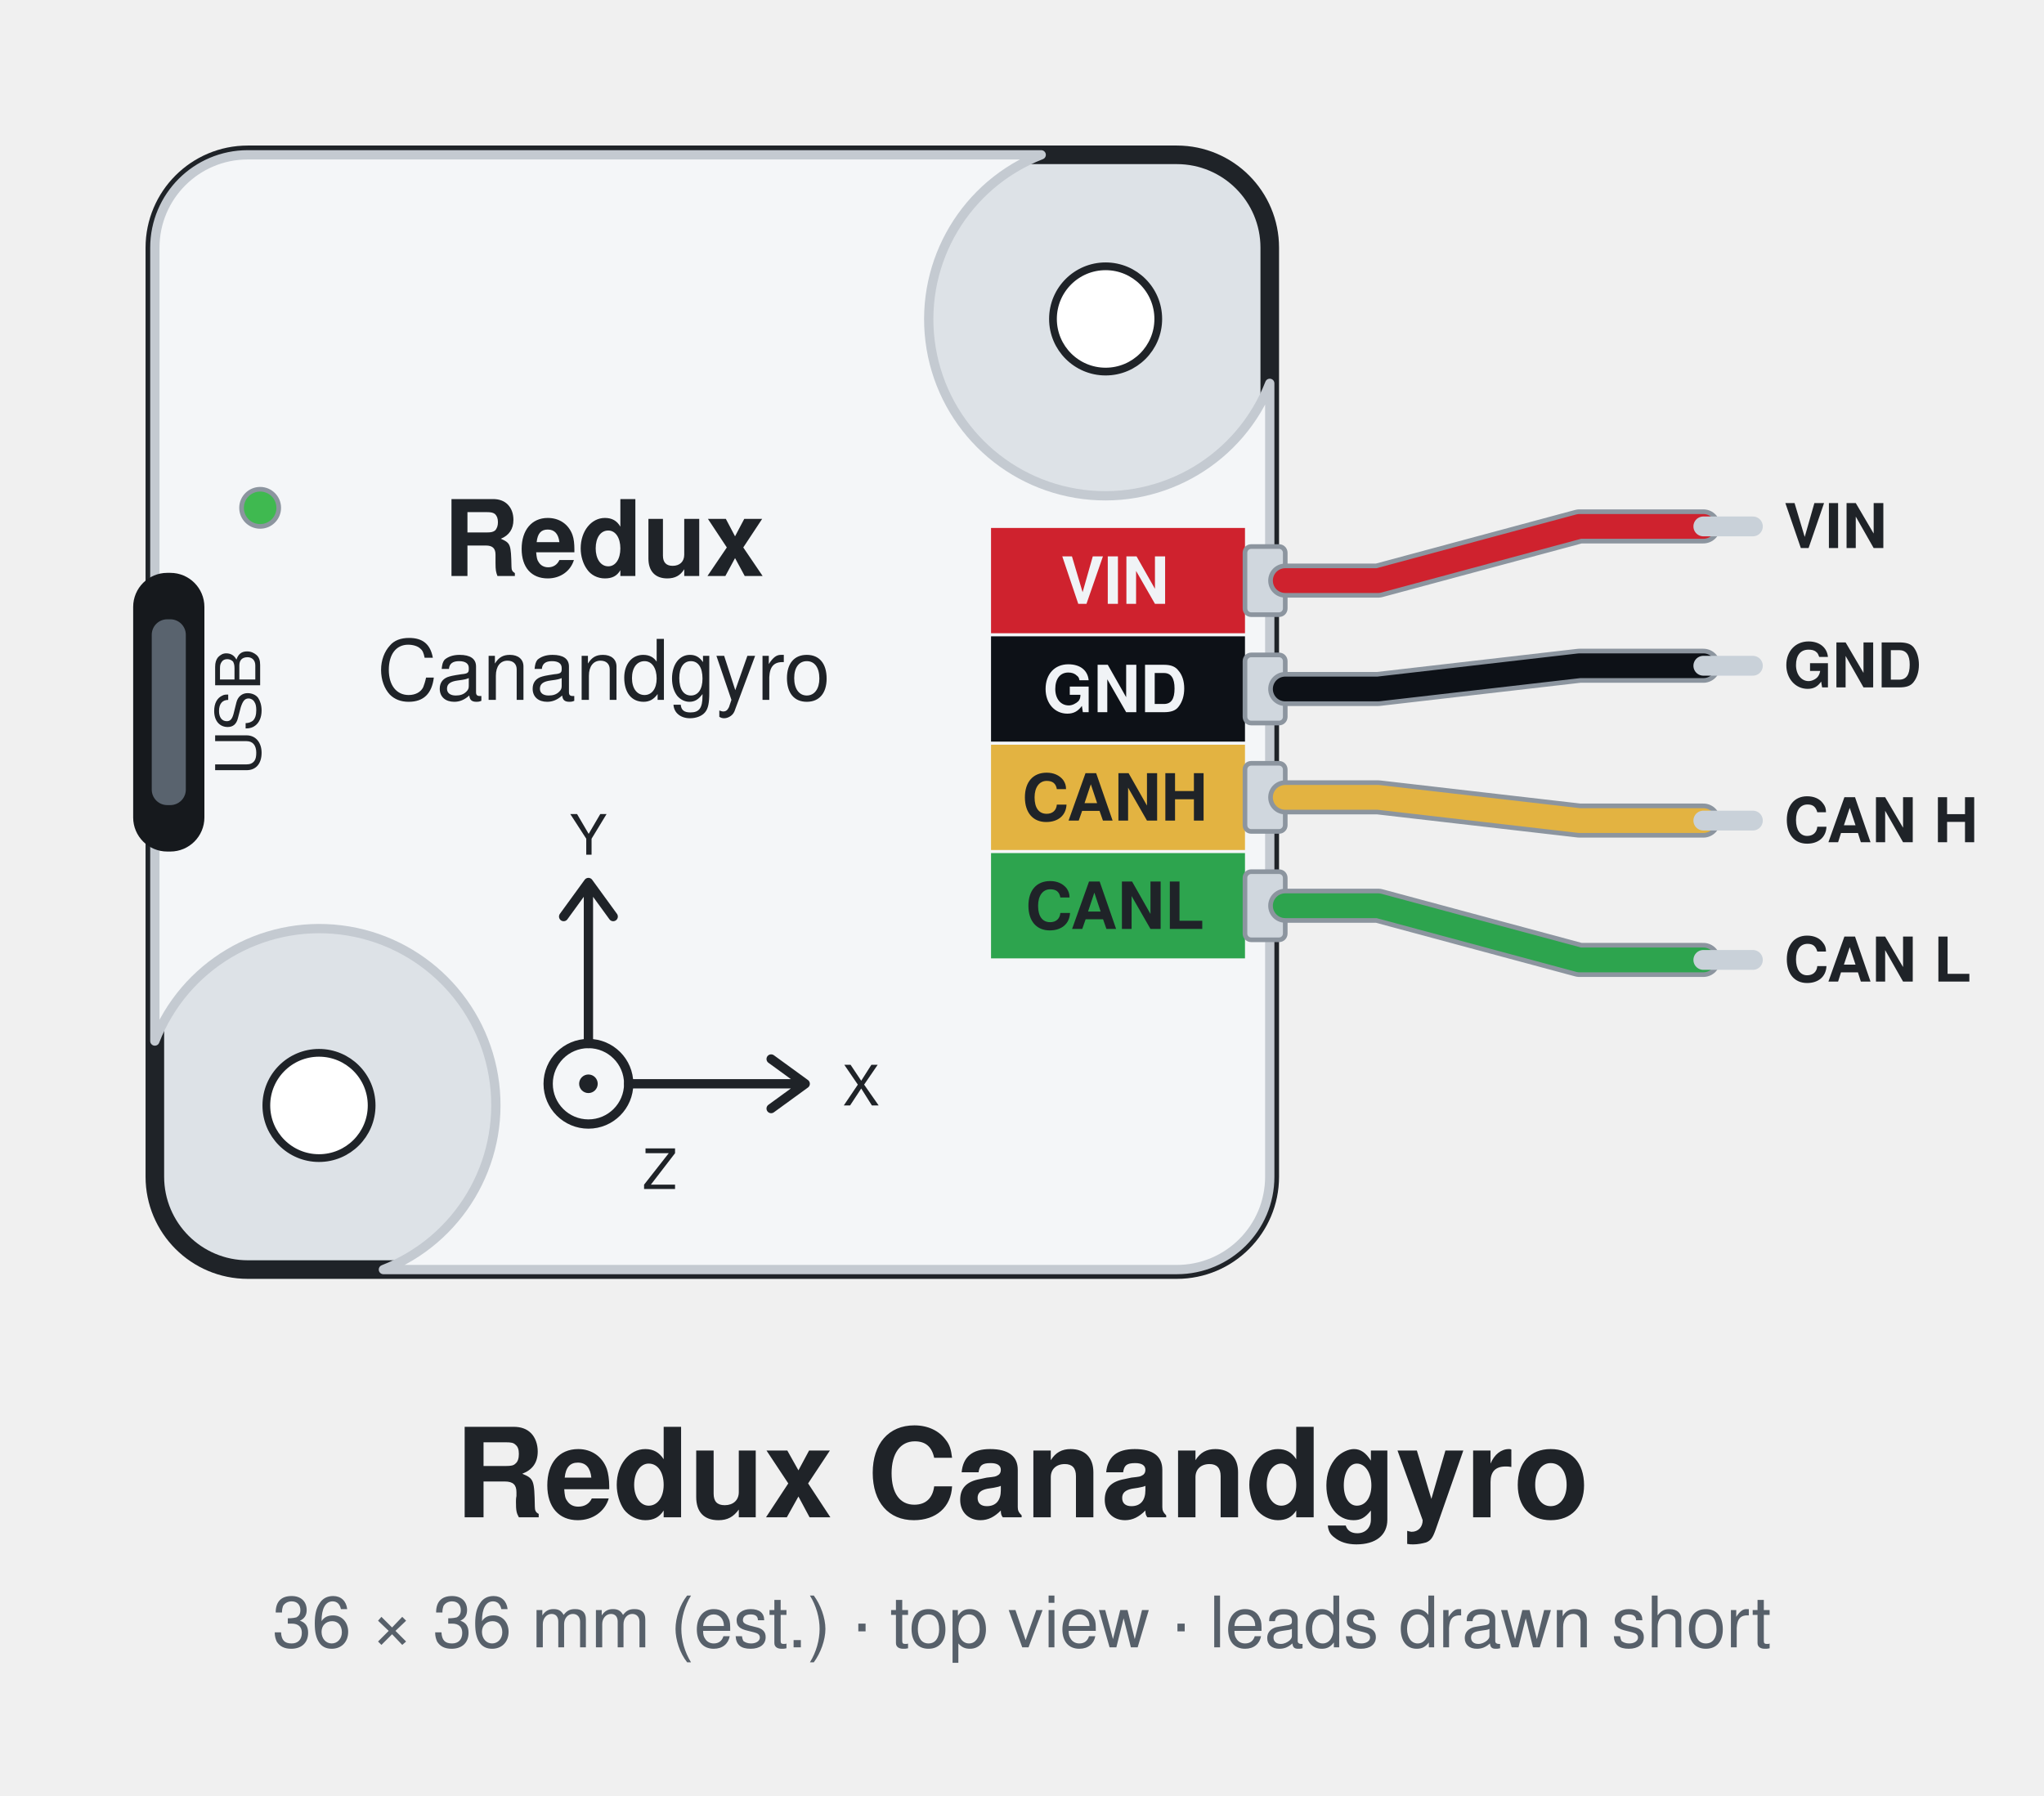
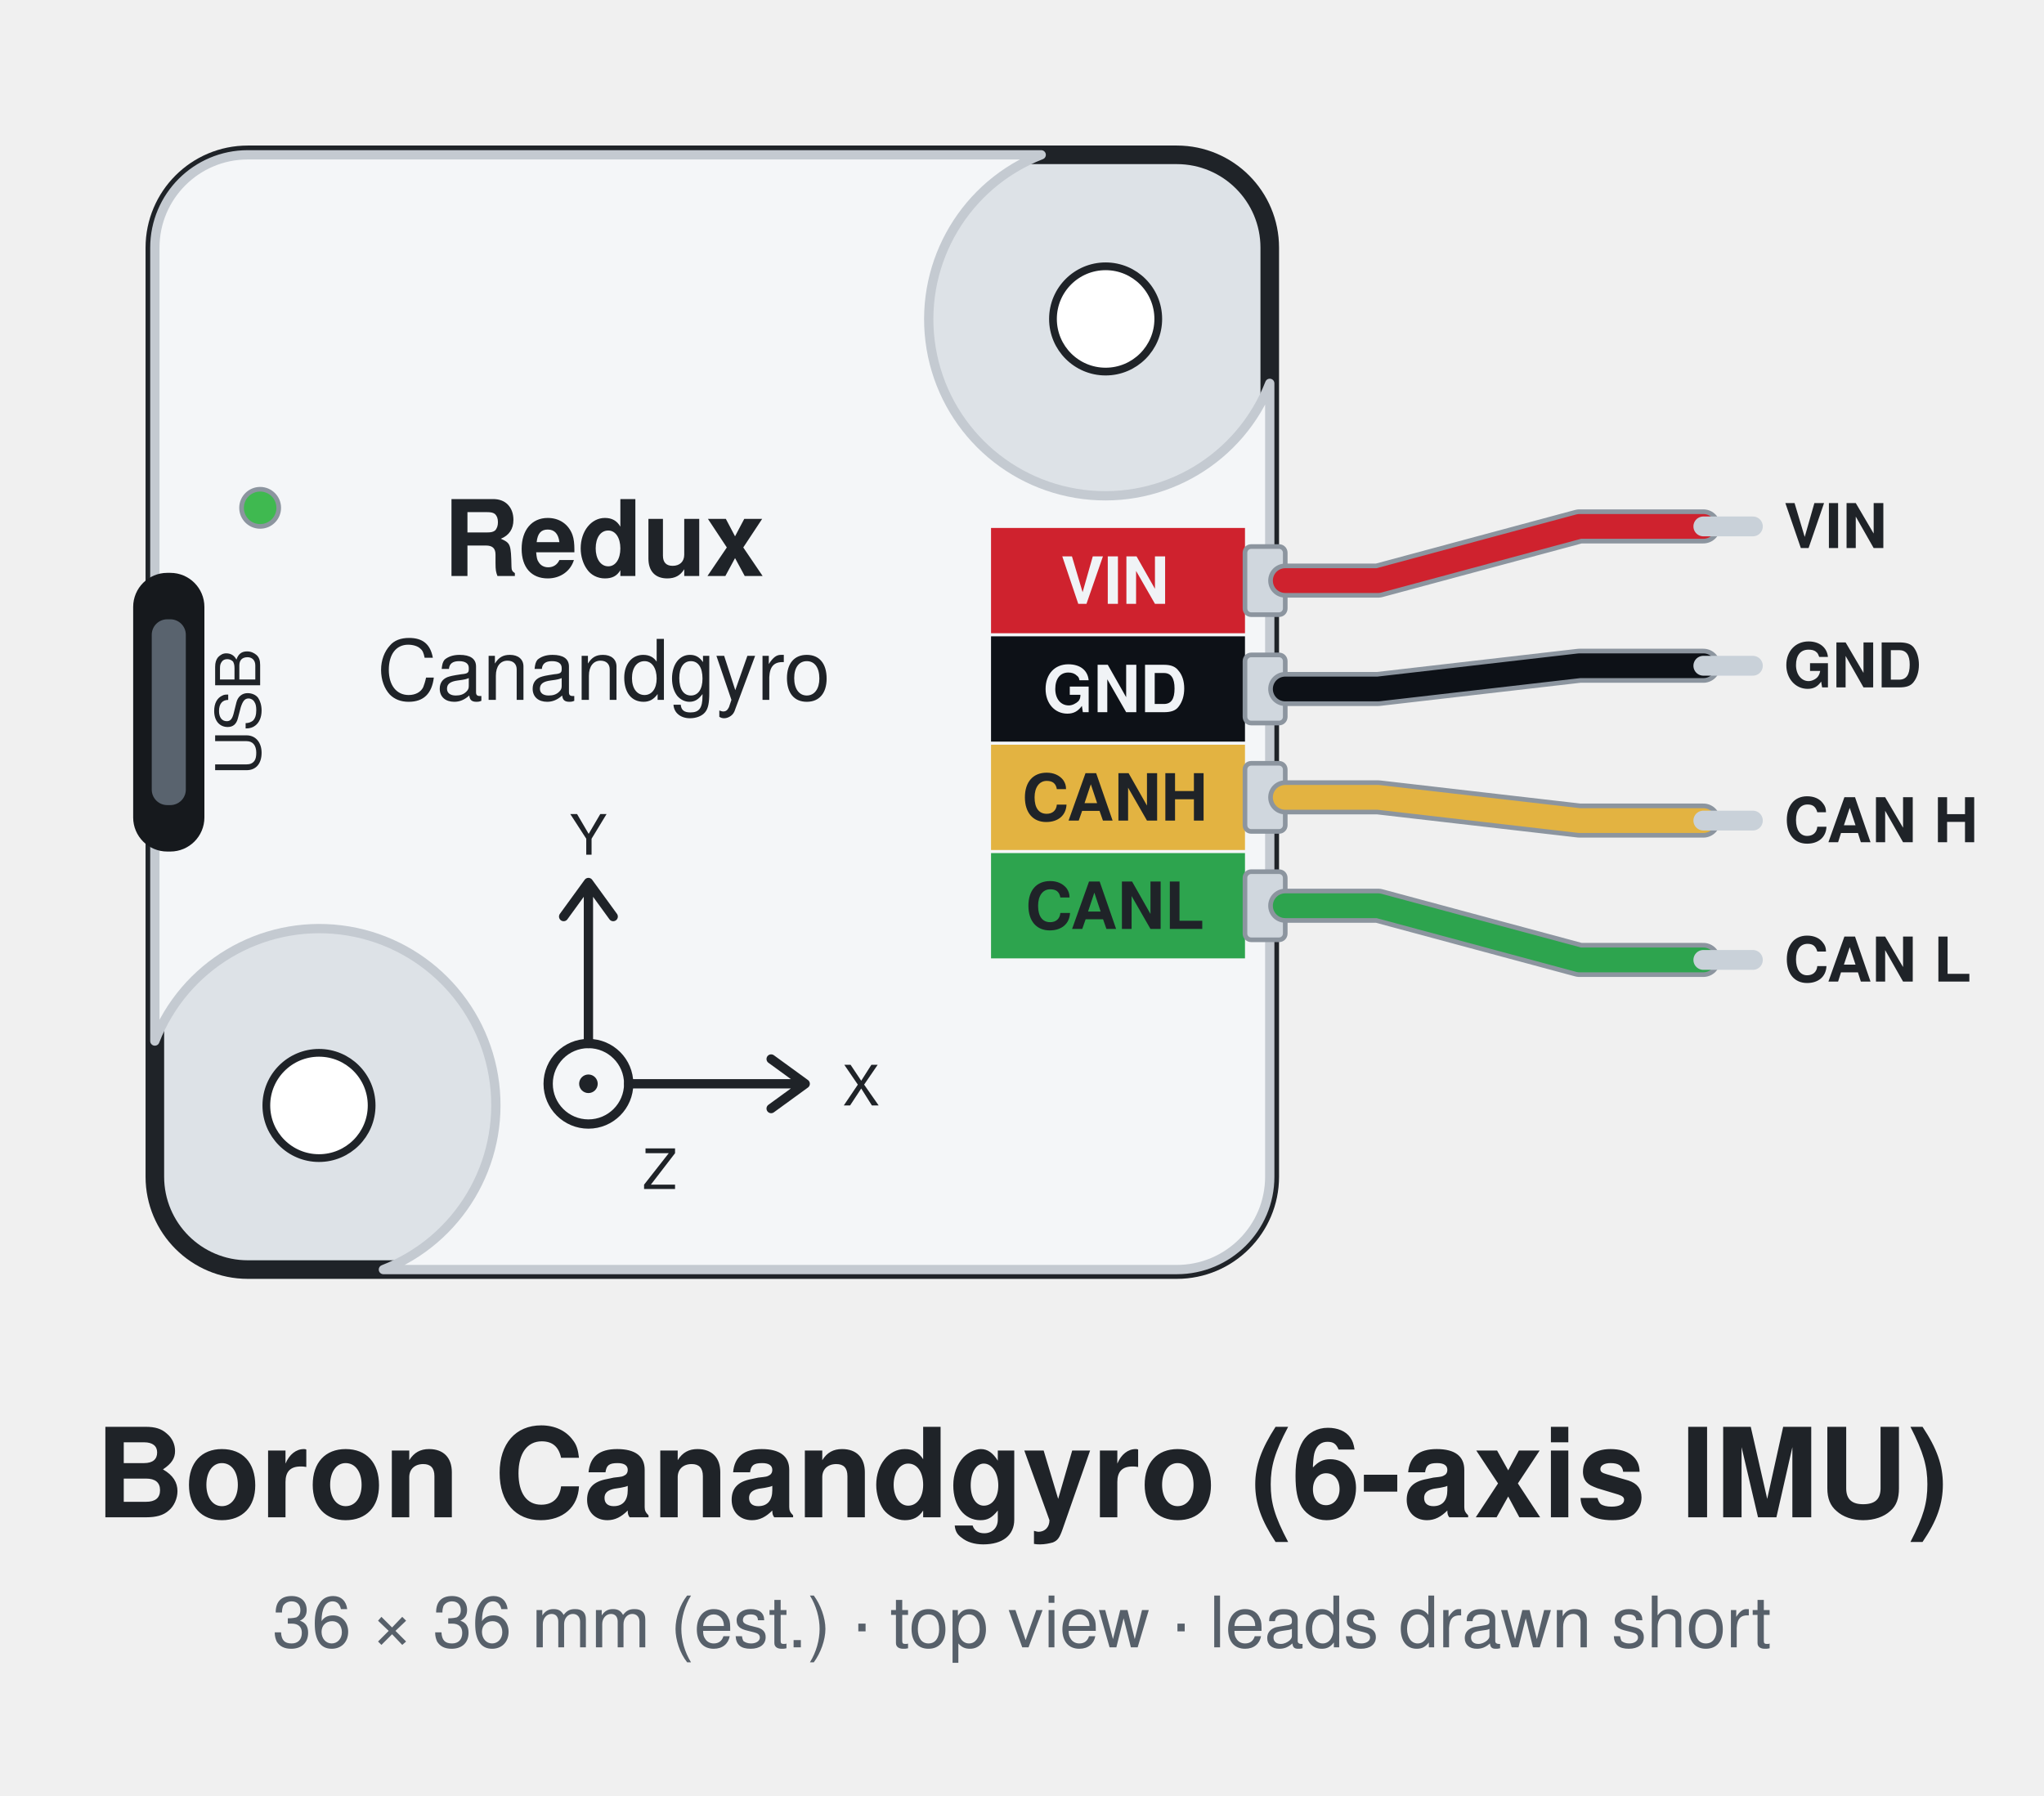
<svg xmlns="http://www.w3.org/2000/svg" viewBox="-5 -5 66 58" width="66mm" height="58mm" font-family="Helvetica, Arial, sans-serif">
  <rect x="0" y="0" width="36" height="36" rx="3" fill="#dde2e7" stroke="#1f2328" stroke-width="0.6" />
  <path d="M 3 0 L 28.62 0 A 5.7 5.7 0 1 0 36 7.38 L 36 33 A 3 3 0 0 1 33 36 L 7.38 36 A 5.7 5.7 0 1 0 0 28.62 L 0 3 A 3 3 0 0 1 3 0 Z" fill="#f4f6f8" stroke="#c4cad1" stroke-width="0.3" stroke-linejoin="round" stroke-linecap="round" />
  <circle cx="30.7" cy="5.3" r="1.7" fill="#ffffff" stroke="#1f2328" stroke-width="0.25" />
  <circle cx="5.3" cy="30.7" r="1.7" fill="#ffffff" stroke="#1f2328" stroke-width="0.25" />
  <text x="14.5" y="13.6" font-size="3.4" fill="#1f2328" text-anchor="middle" font-weight="bold">Redux</text>
  <text x="14.5" y="17.6" font-size="2.7" fill="#1f2328" text-anchor="middle">Canandgyro</text>
  <text x="3.4" y="18" font-size="2" fill="#1f2328" text-anchor="middle" transform="rotate(-90 3.4 18)">USB</text>
  <rect x="-0.7" y="13.5" width="2.3" height="9" rx="1.1" fill="#16191d" />
  <rect x="-0.1" y="15" width="1.1" height="6" rx="0.5" fill="#59636e" />
  <circle cx="3.4" cy="11.4" r="0.6" fill="#3fb950" stroke="#8c959f" stroke-width="0.15" />
  <circle cx="14" cy="30" r="1.3" fill="none" stroke="#1f2328" stroke-width="0.3" />
  <circle cx="14" cy="30" r="0.3" fill="#1f2328" />
  <path d="M 15.3 30 L 21 30 M 19.9 29.2 L 21 30 L 19.9 30.8" fill="none" stroke="#1f2328" stroke-width="0.3" stroke-linejoin="round" stroke-linecap="round" />
  <path d="M 14 28.7 L 14 23.5 M 13.2 24.6 L 14 23.5 L 14.8 24.6" fill="none" stroke="#1f2328" stroke-width="0.3" stroke-linejoin="round" stroke-linecap="round" />
  <text x="22.2" y="30.7" font-size="1.8" fill="#1f2328" text-anchor="start">X</text>
  <text x="14" y="22.6" font-size="1.8" fill="#1f2328" text-anchor="middle">Y</text>
  <text x="16.3" y="33.4" font-size="1.8" fill="#1f2328" text-anchor="middle">Z</text>
  <rect x="27" y="12.05" width="8.2" height="3.4" rx="0" fill="#cf222e" />
  <text x="31" y="14.5" font-size="2.1" fill="#f0f3f6" text-anchor="middle" font-weight="bold">VIN</text>
  <rect x="35.2" y="12.65" width="1.3" height="2.2" rx="0.2" fill="#d0d7de" stroke="#8c959f" stroke-width="0.15" />
  <rect x="27" y="15.55" width="8.2" height="3.4" rx="0" fill="#0d1117" />
  <text x="31" y="18" font-size="2.1" fill="#f0f3f6" text-anchor="middle" font-weight="bold">GND</text>
  <rect x="35.2" y="16.15" width="1.3" height="2.2" rx="0.2" fill="#d0d7de" stroke="#8c959f" stroke-width="0.15" />
  <rect x="27" y="19.05" width="8.2" height="3.4" rx="0" fill="#e3b341" />
  <text x="31" y="21.5" font-size="2.1" fill="#1f2328" text-anchor="middle" font-weight="bold">CANH</text>
  <rect x="35.2" y="19.65" width="1.3" height="2.2" rx="0.2" fill="#d0d7de" stroke="#8c959f" stroke-width="0.15" />
  <rect x="27" y="22.55" width="8.2" height="3.4" rx="0" fill="#2da44e" />
  <text x="31" y="25" font-size="2.1" fill="#1f2328" text-anchor="middle" font-weight="bold">CANL</text>
  <rect x="35.2" y="23.15" width="1.3" height="2.2" rx="0.2" fill="#d0d7de" stroke="#8c959f" stroke-width="0.15" />
  <path d="M 36.5 13.75 L 39.5 13.75 L 46 12 L 50 12" fill="none" stroke="#8c959f" stroke-width="1.1" stroke-linejoin="round" stroke-linecap="round" />
  <path d="M 36.5 13.75 L 39.5 13.75 L 46 12 L 50 12" fill="none" stroke="#cf222e" stroke-width="0.8" stroke-linejoin="round" stroke-linecap="round" />
  <path d="M 50 12 L 51.6 12" fill="none" stroke="#c9d1d9" stroke-width="0.64" stroke-linejoin="round" stroke-linecap="round" />
  <path d="M 36.5 17.25 L 39.5 17.25 L 46 16.5 L 50 16.5" fill="none" stroke="#8c959f" stroke-width="1.1" stroke-linejoin="round" stroke-linecap="round" />
  <path d="M 36.5 17.25 L 39.5 17.25 L 46 16.5 L 50 16.5" fill="none" stroke="#0d1117" stroke-width="0.8" stroke-linejoin="round" stroke-linecap="round" />
  <path d="M 50 16.5 L 51.6 16.5" fill="none" stroke="#c9d1d9" stroke-width="0.64" stroke-linejoin="round" stroke-linecap="round" />
  <path d="M 36.5 20.75 L 39.5 20.75 L 46 21.5 L 50 21.5" fill="none" stroke="#8c959f" stroke-width="1.1" stroke-linejoin="round" stroke-linecap="round" />
  <path d="M 36.5 20.75 L 39.5 20.75 L 46 21.5 L 50 21.5" fill="none" stroke="#e3b341" stroke-width="0.8" stroke-linejoin="round" stroke-linecap="round" />
  <path d="M 50 21.5 L 51.6 21.5" fill="none" stroke="#c9d1d9" stroke-width="0.64" stroke-linejoin="round" stroke-linecap="round" />
  <path d="M 36.5 24.25 L 39.5 24.25 L 46 26 L 50 26" fill="none" stroke="#8c959f" stroke-width="1.1" stroke-linejoin="round" stroke-linecap="round" />
  <path d="M 36.5 24.25 L 39.5 24.25 L 46 26 L 50 26" fill="none" stroke="#2da44e" stroke-width="0.8" stroke-linejoin="round" stroke-linecap="round" />
  <path d="M 50 26 L 51.6 26" fill="none" stroke="#c9d1d9" stroke-width="0.64" stroke-linejoin="round" stroke-linecap="round" />
  <g class="lead-labels">
    <text x="52.6" y="12.7" font-size="2" fill="#1f2328" text-anchor="start" font-weight="bold">VIN</text>
    <text x="52.6" y="17.2" font-size="2" fill="#1f2328" text-anchor="start" font-weight="bold">GND</text>
    <text x="52.6" y="22.2" font-size="2" fill="#1f2328" text-anchor="start" font-weight="bold">CAN H</text>
    <text x="52.6" y="26.7" font-size="2" fill="#1f2328" text-anchor="start" font-weight="bold">CAN L</text>
  </g>
  <g class="caption">
-     <text x="28" y="44" font-size="4" fill="#1f2328" text-anchor="middle" font-weight="bold">Redux Canandgyro</text>
+     <text x="28" y="44" font-size="4" fill="#1f2328" text-anchor="middle" font-weight="bold">Boron Canandgyro (6-axis IMU)</text>
    <text x="28" y="48.2" font-size="2.3" fill="#57606a" text-anchor="middle">36 × 36 mm (est.) · top view · leads drawn short</text>
  </g>
  <g id="anchors">
    <circle class="anchor" id="anchor-vin" data-kind="power" cx="51.6" cy="12" r="1" fill="none" />
    <circle class="anchor" id="anchor-gnd" data-kind="power" cx="51.6" cy="16.5" r="1" fill="none" />
    <circle class="anchor" id="anchor-can_h" data-kind="can" cx="51.6" cy="21.5" r="1" fill="none" />
    <circle class="anchor" id="anchor-can_l" data-kind="can" cx="51.6" cy="26" r="1" fill="none" />
    <circle class="anchor" id="anchor-usb" data-kind="usb" cx="-0.7" cy="18" r="1" fill="none" />
  </g>
</svg>
